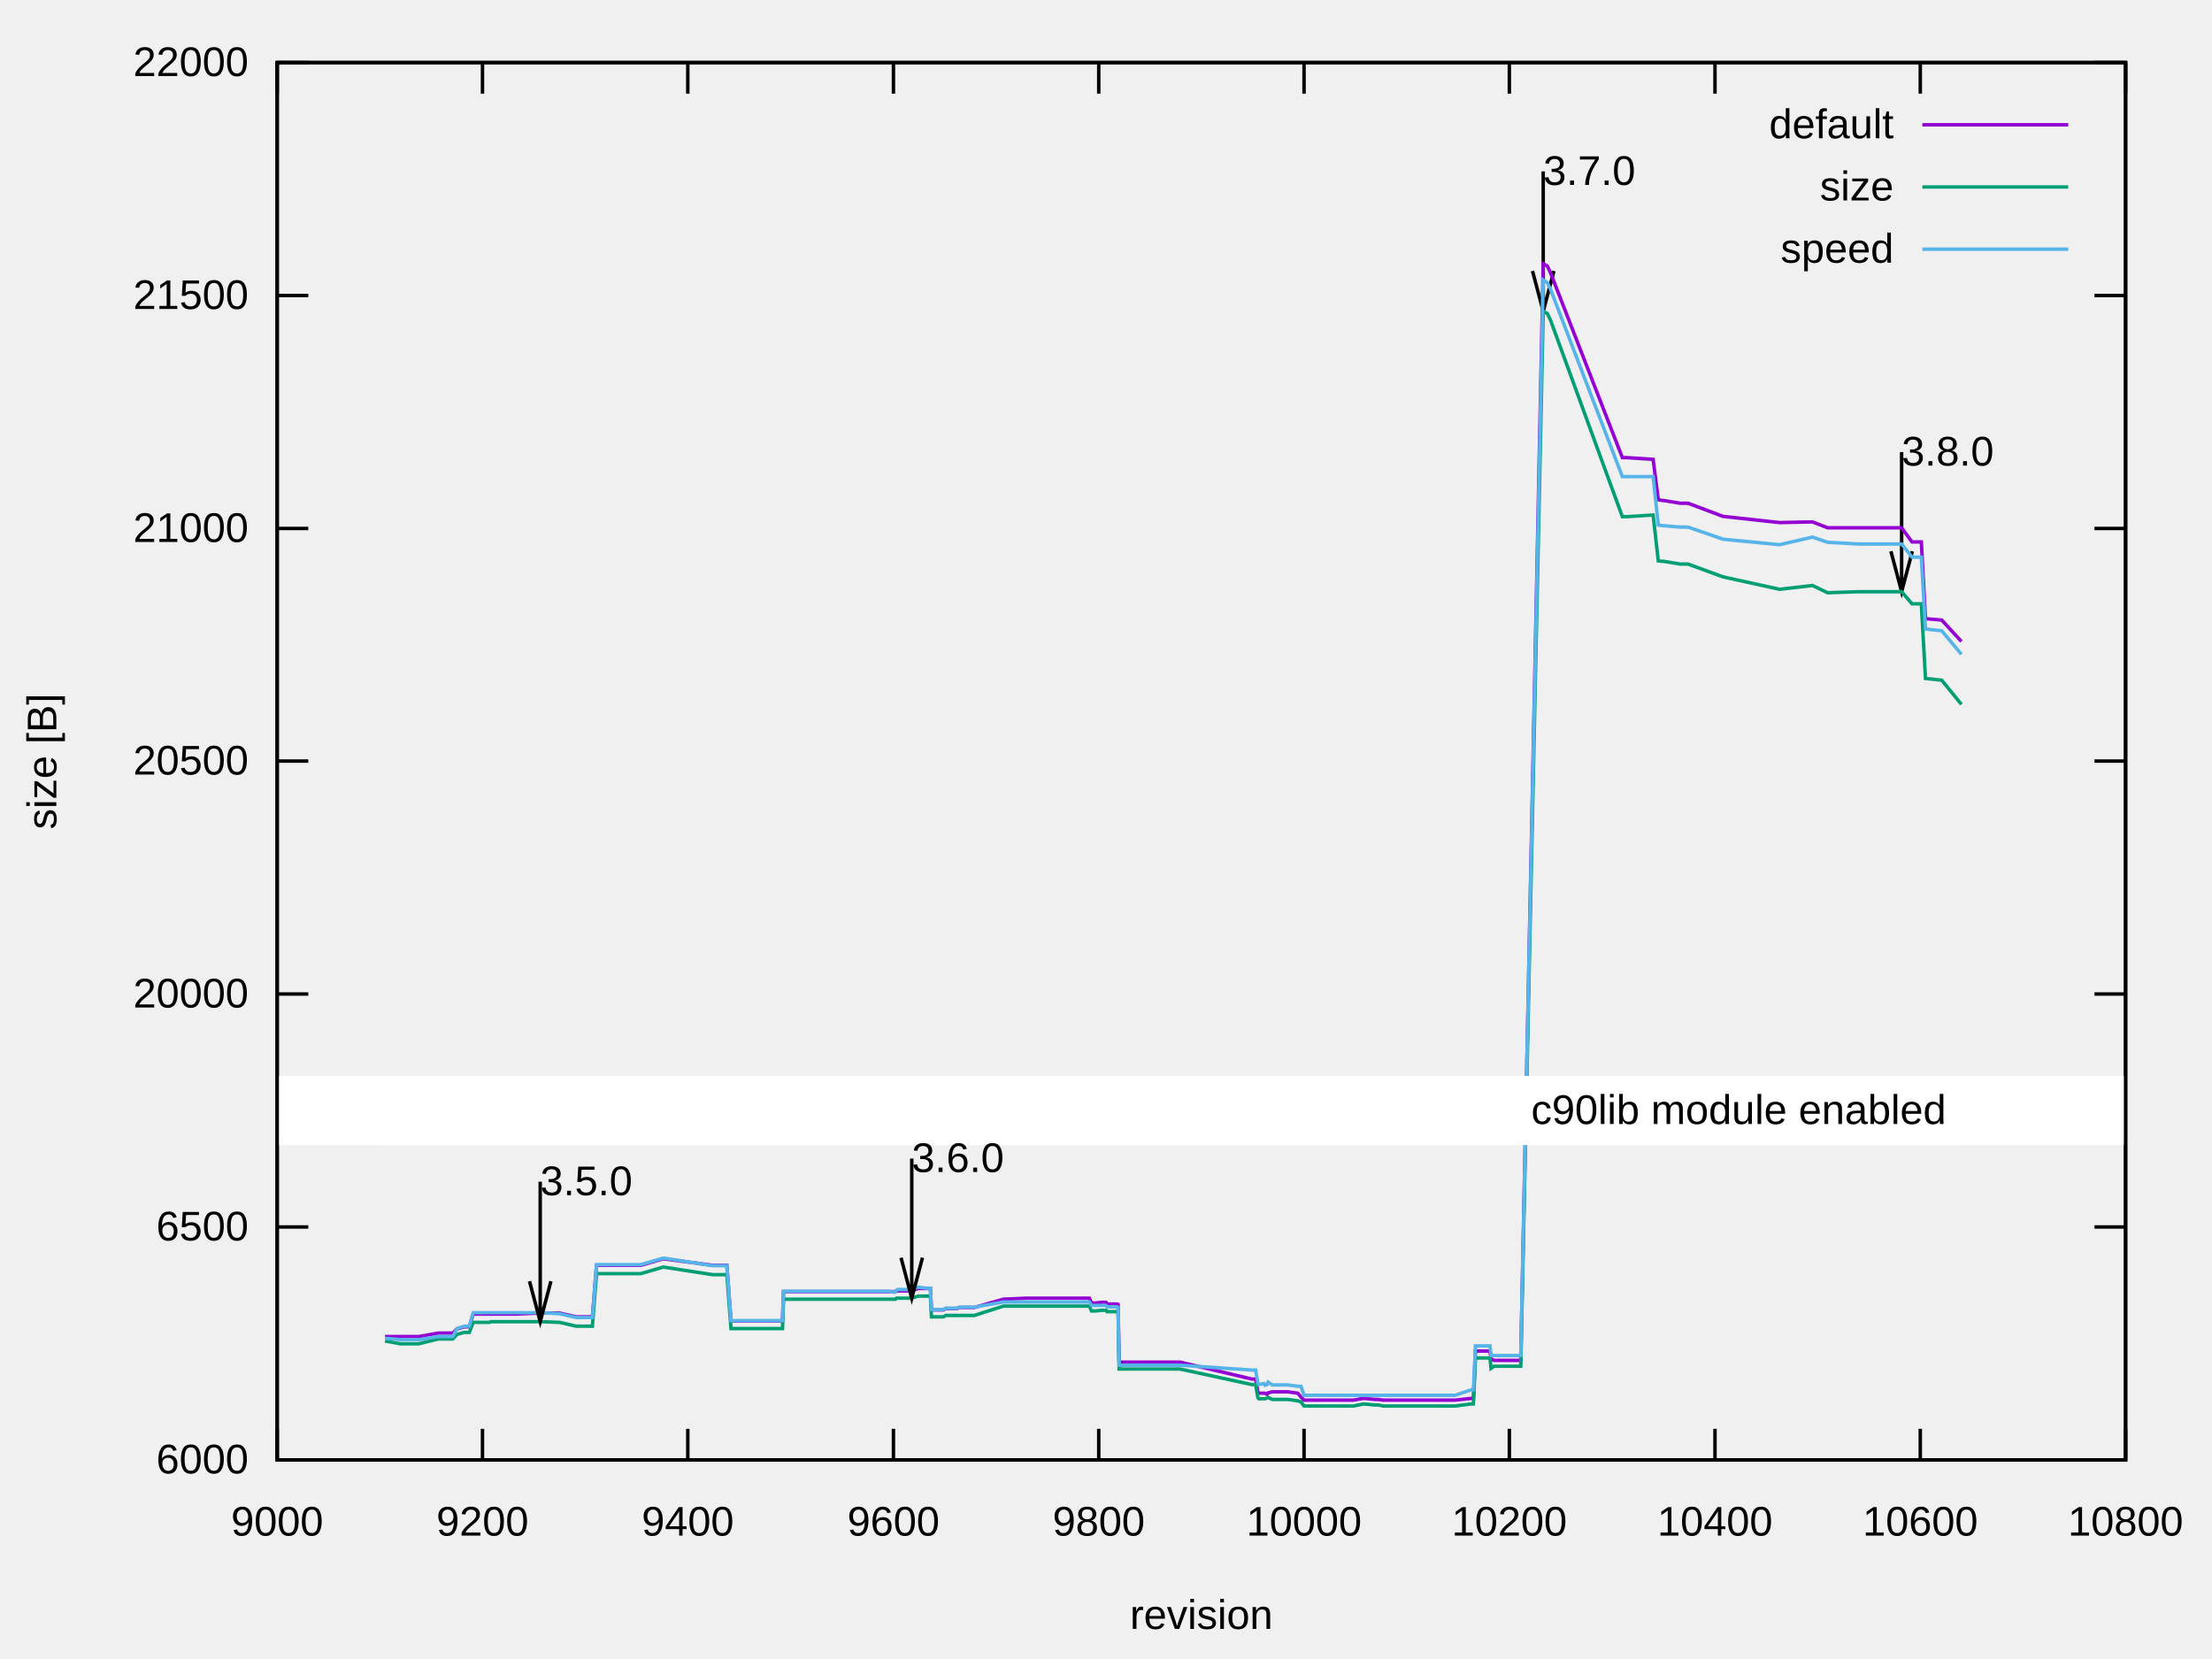
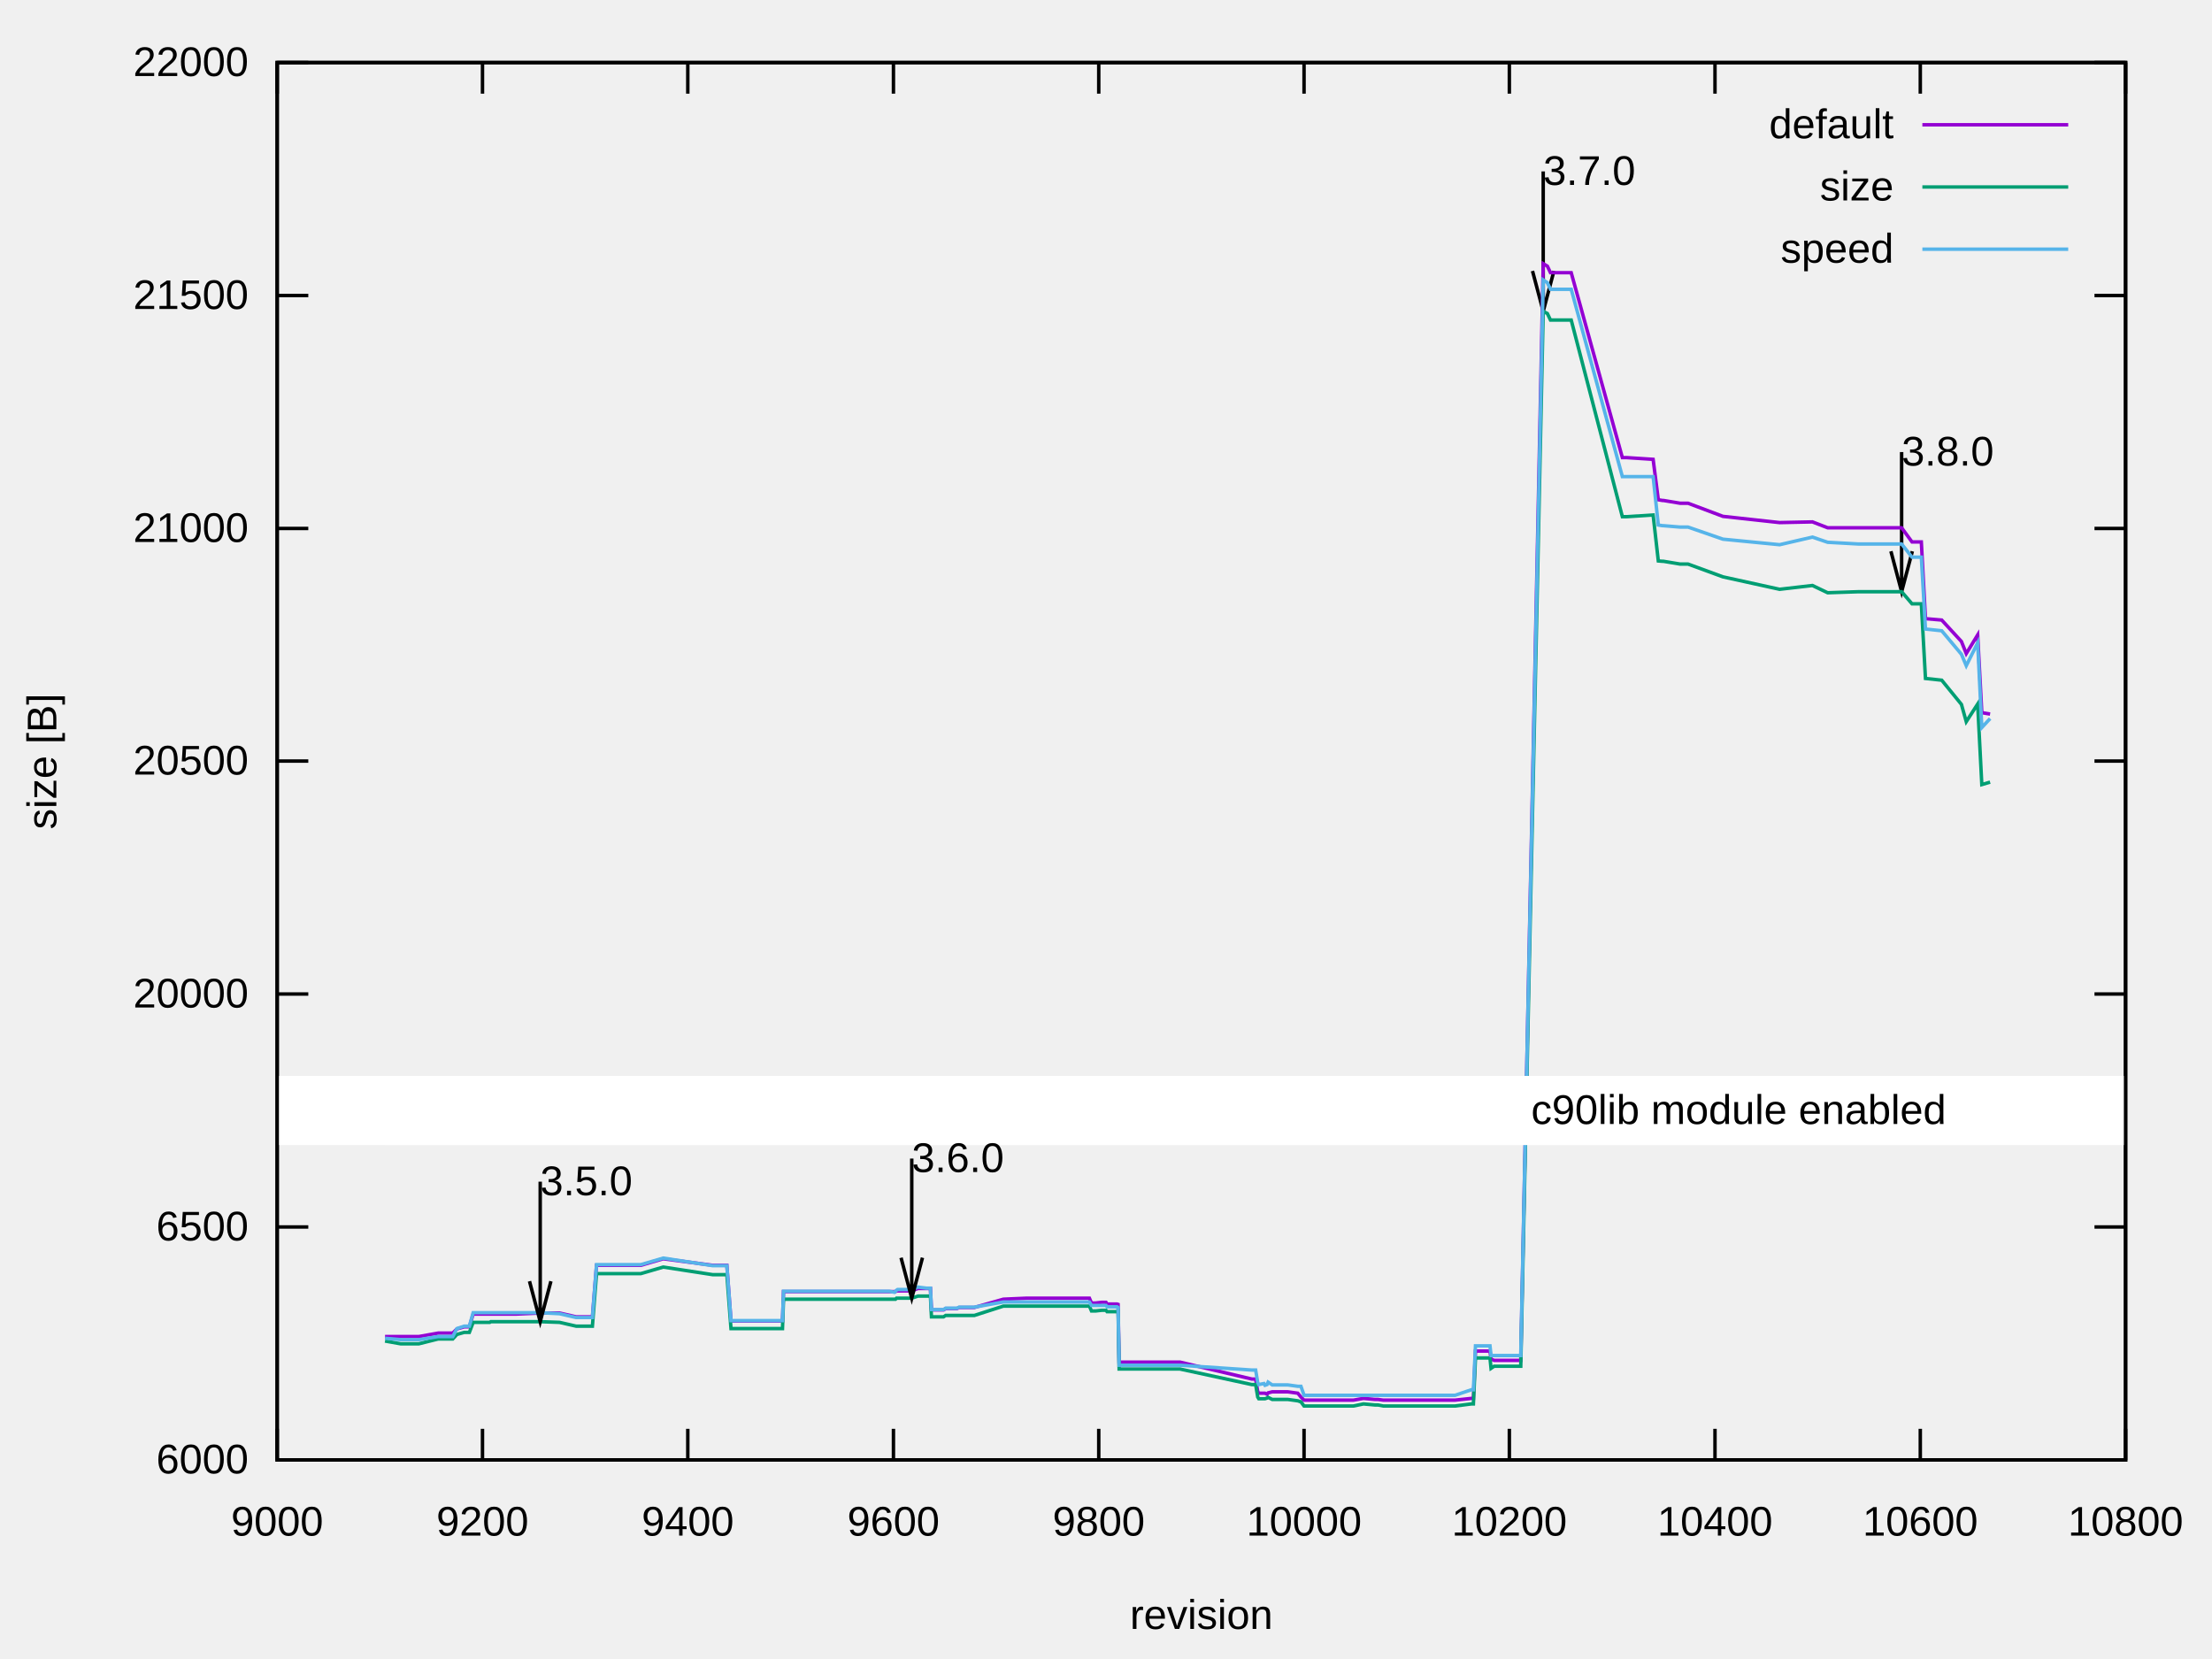
<svg xmlns="http://www.w3.org/2000/svg" xmlns:xlink="http://www.w3.org/1999/xlink" width="640" height="480" viewBox="0 0 640 480">
  <g id="gnuplot_canvas">
    <rect x="0" y="0" width="640" height="480" fill="none" />
    <defs>
      <circle id="gpDot" r="0.5" stroke-width="0.5" stroke="currentColor" />
      <path id="gpPt0" stroke-width="0.222" stroke="currentColor" d="M-1,0 h2 M0,-1 v2" />
      <path id="gpPt1" stroke-width="0.222" stroke="currentColor" d="M-1,-1 L1,1 M1,-1 L-1,1" />
      <path id="gpPt2" stroke-width="0.222" stroke="currentColor" d="M-1,0 L1,0 M0,-1 L0,1 M-1,-1 L1,1 M-1,1 L1,-1" />
      <rect id="gpPt3" stroke-width="0.222" stroke="currentColor" x="-1" y="-1" width="2" height="2" />
      <rect id="gpPt4" stroke-width="0.222" stroke="currentColor" fill="currentColor" x="-1" y="-1" width="2" height="2" />
      <circle id="gpPt5" stroke-width="0.222" stroke="currentColor" cx="0" cy="0" r="1" />
      <use xlink:href="#gpPt5" id="gpPt6" fill="currentColor" stroke="none" />
      <path id="gpPt7" stroke-width="0.222" stroke="currentColor" d="M0,-1.33 L-1.33,0.67 L1.33,0.67 z" />
      <use xlink:href="#gpPt7" id="gpPt8" fill="currentColor" stroke="none" />
      <use xlink:href="#gpPt7" id="gpPt9" stroke="currentColor" transform="rotate(180)" />
      <use xlink:href="#gpPt9" id="gpPt10" fill="currentColor" stroke="none" />
      <use xlink:href="#gpPt3" id="gpPt11" stroke="currentColor" transform="rotate(45)" />
      <use xlink:href="#gpPt11" id="gpPt12" fill="currentColor" stroke="none" />
      <path id="gpPt13" stroke-width="0.222" stroke="currentColor" d="M0,1.330 L1.265,0.411 L0.782,-1.067 L-0.782,-1.076 L-1.265,0.411 z" />
      <use xlink:href="#gpPt13" id="gpPt14" fill="currentColor" stroke="none" />
      <filter id="textbox" filterUnits="objectBoundingBox" x="0" y="0" height="1" width="1">
        <feFlood flood-color="white" flood-opacity="1" result="bgnd" />
        <feComposite in="SourceGraphic" in2="bgnd" operator="atop" />
      </filter>
      <filter id="greybox" filterUnits="objectBoundingBox" x="0" y="0" height="1" width="1">
        <feFlood flood-color="lightgrey" flood-opacity="1" result="grey" />
        <feComposite in="SourceGraphic" in2="grey" operator="atop" />
      </filter>
    </defs>
    <g fill="none" color="white" stroke="currentColor" stroke-width="1.00" stroke-linecap="butt" stroke-linejoin="miter">
</g>
    <g fill="none" color="black" stroke="currentColor" stroke-width="1.00" stroke-linecap="butt" stroke-linejoin="miter">
      <path stroke="black" d="M80.2,422.4 L89.2,422.4 M615.0,422.4 L606.0,422.4  " />
      <g transform="translate(71.9,426.3)" stroke="none" fill="black" font-family="Arial" font-size="12.00" text-anchor="end">
        <text>
          <tspan font-family="Arial">6000</tspan>
        </text>
      </g>
    </g>
    <g fill="none" color="black" stroke="currentColor" stroke-width="1.00" stroke-linecap="butt" stroke-linejoin="miter">
      <path stroke="black" d="M80.2,355.0 L89.2,355.0 M615.0,355.0 L606.0,355.0  " />
      <g transform="translate(71.9,358.9)" stroke="none" fill="black" font-family="Arial" font-size="12.00" text-anchor="end">
        <text>
          <tspan font-family="Arial">6500</tspan>
        </text>
      </g>
    </g>
    <g fill="none" color="black" stroke="currentColor" stroke-width="1.00" stroke-linecap="butt" stroke-linejoin="miter">
      <path stroke="black" d="M80.2,287.6 L89.2,287.6 M615.0,287.6 L606.0,287.6  " />
      <g transform="translate(71.9,291.5)" stroke="none" fill="black" font-family="Arial" font-size="12.00" text-anchor="end">
        <text>
          <tspan font-family="Arial">20000</tspan>
        </text>
      </g>
    </g>
    <g fill="none" color="black" stroke="currentColor" stroke-width="1.00" stroke-linecap="butt" stroke-linejoin="miter">
      <path stroke="black" d="M80.2,220.2 L89.2,220.2 M615.0,220.2 L606.0,220.2  " />
      <g transform="translate(71.9,224.1)" stroke="none" fill="black" font-family="Arial" font-size="12.00" text-anchor="end">
        <text>
          <tspan font-family="Arial">20500</tspan>
        </text>
      </g>
    </g>
    <g fill="none" color="black" stroke="currentColor" stroke-width="1.00" stroke-linecap="butt" stroke-linejoin="miter">
      <path stroke="black" d="M80.2,152.9 L89.2,152.9 M615.0,152.9 L606.0,152.9  " />
      <g transform="translate(71.9,156.8)" stroke="none" fill="black" font-family="Arial" font-size="12.00" text-anchor="end">
        <text>
          <tspan font-family="Arial">21000</tspan>
        </text>
      </g>
    </g>
    <g fill="none" color="black" stroke="currentColor" stroke-width="1.00" stroke-linecap="butt" stroke-linejoin="miter">
      <path stroke="black" d="M80.2,85.5 L89.2,85.5 M615.0,85.5 L606.0,85.5  " />
      <g transform="translate(71.9,89.4)" stroke="none" fill="black" font-family="Arial" font-size="12.00" text-anchor="end">
        <text>
          <tspan font-family="Arial">21500</tspan>
        </text>
      </g>
    </g>
    <g fill="none" color="black" stroke="currentColor" stroke-width="1.00" stroke-linecap="butt" stroke-linejoin="miter">
      <path stroke="black" d="M80.2,18.1 L89.2,18.1 M615.0,18.1 L606.0,18.1  " />
      <g transform="translate(71.9,22.0)" stroke="none" fill="black" font-family="Arial" font-size="12.00" text-anchor="end">
        <text>
          <tspan font-family="Arial">22000</tspan>
        </text>
      </g>
    </g>
    <g fill="none" color="black" stroke="currentColor" stroke-width="1.00" stroke-linecap="butt" stroke-linejoin="miter">
      <path stroke="black" d="M80.2,422.4 L80.2,413.4 M80.2,18.1 L80.2,27.1  " />
      <g transform="translate(80.2,444.3)" stroke="none" fill="black" font-family="Arial" font-size="12.00" text-anchor="middle">
        <text>
          <tspan font-family="Arial"> 9000</tspan>
        </text>
      </g>
    </g>
    <g fill="none" color="black" stroke="currentColor" stroke-width="1.00" stroke-linecap="butt" stroke-linejoin="miter">
      <path stroke="black" d="M139.6,422.4 L139.6,413.4 M139.6,18.1 L139.6,27.1  " />
      <g transform="translate(139.6,444.3)" stroke="none" fill="black" font-family="Arial" font-size="12.00" text-anchor="middle">
        <text>
          <tspan font-family="Arial"> 9200</tspan>
        </text>
      </g>
    </g>
    <g fill="none" color="black" stroke="currentColor" stroke-width="1.00" stroke-linecap="butt" stroke-linejoin="miter">
      <path stroke="black" d="M199.0,422.4 L199.0,413.4 M199.0,18.1 L199.0,27.1  " />
      <g transform="translate(199.0,444.3)" stroke="none" fill="black" font-family="Arial" font-size="12.00" text-anchor="middle">
        <text>
          <tspan font-family="Arial"> 9400</tspan>
        </text>
      </g>
    </g>
    <g fill="none" color="black" stroke="currentColor" stroke-width="1.00" stroke-linecap="butt" stroke-linejoin="miter">
      <path stroke="black" d="M258.5,422.4 L258.5,413.4 M258.5,18.1 L258.5,27.1  " />
      <g transform="translate(258.5,444.3)" stroke="none" fill="black" font-family="Arial" font-size="12.00" text-anchor="middle">
        <text>
          <tspan font-family="Arial"> 9600</tspan>
        </text>
      </g>
    </g>
    <g fill="none" color="black" stroke="currentColor" stroke-width="1.00" stroke-linecap="butt" stroke-linejoin="miter">
      <path stroke="black" d="M317.9,422.4 L317.9,413.4 M317.9,18.1 L317.9,27.1  " />
      <g transform="translate(317.9,444.3)" stroke="none" fill="black" font-family="Arial" font-size="12.00" text-anchor="middle">
        <text>
          <tspan font-family="Arial"> 9800</tspan>
        </text>
      </g>
    </g>
    <g fill="none" color="black" stroke="currentColor" stroke-width="1.00" stroke-linecap="butt" stroke-linejoin="miter">
      <path stroke="black" d="M377.3,422.4 L377.3,413.4 M377.3,18.1 L377.3,27.1  " />
      <g transform="translate(377.3,444.3)" stroke="none" fill="black" font-family="Arial" font-size="12.00" text-anchor="middle">
        <text>
          <tspan font-family="Arial"> 10000</tspan>
        </text>
      </g>
    </g>
    <g fill="none" color="black" stroke="currentColor" stroke-width="1.00" stroke-linecap="butt" stroke-linejoin="miter">
      <path stroke="black" d="M436.7,422.4 L436.7,413.4 M436.7,18.1 L436.7,27.1  " />
      <g transform="translate(436.7,444.3)" stroke="none" fill="black" font-family="Arial" font-size="12.00" text-anchor="middle">
        <text>
          <tspan font-family="Arial"> 10200</tspan>
        </text>
      </g>
    </g>
    <g fill="none" color="black" stroke="currentColor" stroke-width="1.00" stroke-linecap="butt" stroke-linejoin="miter">
      <path stroke="black" d="M496.2,422.4 L496.2,413.4 M496.2,18.1 L496.2,27.1  " />
      <g transform="translate(496.2,444.3)" stroke="none" fill="black" font-family="Arial" font-size="12.00" text-anchor="middle">
        <text>
          <tspan font-family="Arial"> 10400</tspan>
        </text>
      </g>
    </g>
    <g fill="none" color="black" stroke="currentColor" stroke-width="1.00" stroke-linecap="butt" stroke-linejoin="miter">
      <path stroke="black" d="M555.6,422.4 L555.6,413.4 M555.6,18.1 L555.6,27.1  " />
      <g transform="translate(555.6,444.3)" stroke="none" fill="black" font-family="Arial" font-size="12.00" text-anchor="middle">
        <text>
          <tspan font-family="Arial"> 10600</tspan>
        </text>
      </g>
    </g>
    <g fill="none" color="black" stroke="currentColor" stroke-width="1.00" stroke-linecap="butt" stroke-linejoin="miter">
      <path stroke="black" d="M615.0,422.4 L615.0,413.4 M615.0,18.1 L615.0,27.1  " />
      <g transform="translate(615.0,444.3)" stroke="none" fill="black" font-family="Arial" font-size="12.00" text-anchor="middle">
        <text>
          <tspan font-family="Arial"> 10800</tspan>
        </text>
      </g>
    </g>
    <g fill="none" color="black" stroke="currentColor" stroke-width="1.00" stroke-linecap="butt" stroke-linejoin="miter">
</g>
    <g fill="none" color="black" stroke="currentColor" stroke-width="1.00" stroke-linecap="butt" stroke-linejoin="miter">
      <path stroke="black" d="M80.2,18.1 L80.2,422.4 L615.0,422.4 L615.0,18.1 L80.2,18.1 Z  " />
      <g transform="translate(446.5,53.5)" stroke="none" fill="black" font-family="Arial" font-size="12.00" text-anchor="start">
        <text>
          <tspan font-family="Arial">3.7.0</tspan>
        </text>
      </g>
      <g transform="translate(550.2,134.7)" stroke="none" fill="black" font-family="Arial" font-size="12.00" text-anchor="start">
        <text>
          <tspan font-family="Arial">3.8.0</tspan>
        </text>
      </g>
    </g>
    <g fill="none" color="black" stroke="black" stroke-width="20.00" stroke-linecap="butt" stroke-linejoin="miter">
</g>
    <g fill="none" color="black" stroke="currentColor" stroke-width="20.00" stroke-linecap="butt" stroke-linejoin="miter">
      <path stroke="white" d="M80.2,321.3 L615.0,321.3  " />
    </g>
    <g fill="none" color="black" stroke="white" stroke-width="1.00" stroke-linecap="butt" stroke-linejoin="miter">
      <path stroke="black" d="M443.4,78.4 L446.5,90.1 L449.6,78.4 M446.5,49.6 L446.5,90.1 M547.1,159.5 L550.2,171.2 L553.3,159.5   M550.2,130.8 L550.2,171.2  " />
    </g>
    <g fill="none" color="black" stroke="currentColor" stroke-width="1.00" stroke-linecap="butt" stroke-linejoin="miter">
      <g transform="translate(16.3,220.3) rotate(270)" stroke="none" fill="black" font-family="Arial" font-size="12.00" text-anchor="middle">
        <text>
          <tspan font-family="Arial">size [B]</tspan>
        </text>
      </g>
    </g>
    <g fill="none" color="black" stroke="currentColor" stroke-width="1.00" stroke-linecap="butt" stroke-linejoin="miter">
      <g transform="translate(347.6,471.3)" stroke="none" fill="black" font-family="Arial" font-size="12.00" text-anchor="middle">
        <text>
          <tspan font-family="Arial">revision</tspan>
        </text>
      </g>
    </g>
    <g fill="none" color="black" stroke="currentColor" stroke-width="1.00" stroke-linecap="butt" stroke-linejoin="miter">
</g>
    <g id="gnuplot_plot_1">
      <g fill="none" color="black" stroke="currentColor" stroke-width="1.00" stroke-linecap="butt" stroke-linejoin="miter">
        <g transform="translate(547.9,40.0)" stroke="none" fill="black" font-family="Arial" font-size="12.00" text-anchor="end">
          <text>
            <tspan font-family="Arial">default</tspan>
          </text>
        </g>
      </g>
      <g fill="none" color="black" stroke="currentColor" stroke-width="1.00" stroke-linecap="butt" stroke-linejoin="miter">
-         <path stroke="rgb(148,   0, 211)" d="M556.2,36.1 L598.4,36.1 M111.4,386.7 L115.9,386.7 L117.0,386.7 L117.9,386.7 L121.2,386.7 L126.8,385.7   L131.0,385.7 L132.2,384.5 L134.3,383.9 L135.8,383.9 L136.9,380.2 L137.5,380.2 L141.7,380.2 L142.0,380.2   L145.0,380.2 L149.4,380.2 L156.3,379.9 L161.9,379.9 L166.7,381.0 L171.4,381.0 L172.6,366.1 L175.0,366.1   L185.4,366.1 L191.9,364.2 L206.2,366.1 L210.3,366.1 L211.5,382.2 L212.4,382.2 L214.5,382.2 L217.2,382.2   L222.2,382.2 L224.9,382.2 L226.4,382.2 L226.7,373.7 L228.2,373.7 L235.0,373.7 L240.6,373.7 L243.6,373.7   L249.0,373.7 L252.8,373.7 L255.2,373.7 L257.3,373.7 L258.8,373.7 L259.1,373.7 L259.4,373.5 L259.7,373.5   L263.8,373.5 L265.6,372.8 L268.0,372.8 L268.9,372.8 L269.2,372.8 L269.5,379.0 L269.8,379.0 L270.4,379.0   L271.8,379.0 L272.1,379.0 L273.0,379.0 L273.6,378.6 L274.2,378.6 L274.5,378.6 L276.0,378.6 L276.9,378.6   L277.5,378.3 L277.8,378.3 L278.1,378.3 L281.9,378.3 L290.3,375.9 L297.1,375.6 L300.1,375.6 L302.1,375.6   L303.3,375.6 L306.3,375.6 L307.2,375.6 L307.5,375.6 L307.8,375.6 L308.1,375.6 L309.9,375.6 L313.1,375.6   L314.9,375.6 L315.2,375.6 L315.8,377.0 L317.0,377.0 L318.8,376.8 L320.0,376.8 L320.3,377.3 L322.3,377.3   L323.2,377.3 L323.5,377.4 L323.8,394.1 L326.8,394.1 L327.4,394.1 L328.6,394.1 L341.4,394.1 L362.2,399.0   L363.3,399.0 L363.9,402.6 L364.2,403.1 L365.7,403.1 L366.0,403.1 L366.6,403.4 L366.9,403.0 L368.1,402.7   L370.2,402.7 L372.6,402.7 L375.5,403.1 L376.4,404.2 L377.3,405.1 L382.4,405.1 L391.6,405.1 L394.5,404.6   L397.8,404.9 L398.7,404.9 L400.2,405.1 L401.1,405.1 L409.4,405.1 L414.2,405.1 L421.0,405.1 L425.7,404.6   L426.3,404.6 L426.9,390.9 L429.0,390.9 L431.1,390.9 L431.4,393.2 L432.3,393.6 L434.4,393.6 L439.4,393.6   L440.0,393.6 L446.5,76.3 L447.7,77.0 L448.6,78.9 L469.4,132.4 L470.6,132.4 L478.3,132.9 L479.8,144.6   L481.0,144.8 L481.3,144.8 L486.1,145.6 L486.4,145.6 L488.4,145.6 L498.5,149.4 L514.9,151.2 L524.4,151.0   L528.8,152.7 L537.8,152.7 L543.1,152.7 L550.2,152.7 L553.2,156.8 L555.9,156.8 L557.1,179.0 L561.8,179.4   L567.5,185.6  " />
+         <path stroke="rgb(148,   0, 211)" d="M556.2,36.1 L598.4,36.1 M111.4,386.7 L115.9,386.7 L117.0,386.7 L117.9,386.7 L121.2,386.7 L126.8,385.7   L131.0,385.7 L132.2,384.5 L134.3,383.9 L135.8,383.9 L136.9,380.2 L137.5,380.2 L141.7,380.2 L142.0,380.2   L145.0,380.2 L149.4,380.2 L156.3,379.9 L161.9,379.9 L166.7,381.0 L171.4,381.0 L172.6,366.1 L175.0,366.1   L185.4,366.1 L191.9,364.2 L206.2,366.1 L210.3,366.1 L211.5,382.2 L212.4,382.2 L214.5,382.2 L217.2,382.2   L222.2,382.2 L224.9,382.2 L226.4,382.2 L226.7,373.7 L228.2,373.7 L235.0,373.7 L240.6,373.7 L243.6,373.7   L249.0,373.7 L252.8,373.7 L255.2,373.7 L257.3,373.7 L258.8,373.7 L259.1,373.7 L259.4,373.5 L259.7,373.5   L263.8,373.5 L265.6,372.8 L268.0,372.8 L268.9,372.8 L269.2,372.8 L269.5,379.0 L269.8,379.0 L270.4,379.0   L271.8,379.0 L272.1,379.0 L273.0,379.0 L273.6,378.6 L274.2,378.6 L274.5,378.6 L276.0,378.6 L276.9,378.6   L277.5,378.3 L277.8,378.3 L278.1,378.3 L281.9,378.3 L290.3,375.9 L297.1,375.6 L300.1,375.6 L302.1,375.6   L303.3,375.6 L306.3,375.6 L307.2,375.6 L307.5,375.6 L307.8,375.6 L308.1,375.6 L309.9,375.6 L313.1,375.6   L314.9,375.6 L315.2,375.6 L315.8,377.0 L317.0,377.0 L318.8,376.8 L320.0,376.8 L320.3,377.3 L322.3,377.3   L323.2,377.3 L323.5,377.4 L323.8,394.1 L326.8,394.1 L327.4,394.1 L328.6,394.1 L341.4,394.1 L362.2,399.0   L363.3,399.0 L363.9,402.6 L364.2,403.1 L365.7,403.1 L366.0,403.1 L366.6,403.4 L366.9,403.0 L368.1,402.7   L370.2,402.7 L372.6,402.7 L375.5,403.1 L376.4,404.2 L377.3,405.1 L382.4,405.1 L391.6,405.1 L394.5,404.6   L397.8,404.9 L398.7,404.9 L400.2,405.1 L401.1,405.1 L409.4,405.1 L414.2,405.1 L421.0,405.1 L425.7,404.6   L426.3,404.6 L426.9,390.9 L429.0,390.9 L431.1,390.9 L431.4,393.2 L432.3,393.6 L434.4,393.6 L439.4,393.6   L440.0,393.6 L446.5,76.3 L447.7,77.0 L448.6,78.9 L454.6,78.9 L469.4,132.4 L470.6,132.4 L478.3,132.9   L479.8,144.6 L481.0,144.8 L481.3,144.8 L486.1,145.6 L486.4,145.6 L488.4,145.6 L498.5,149.4 L514.9,151.2   L524.4,151.0 L528.8,152.7 L537.8,152.7 L543.1,152.7 L550.2,152.7 L553.2,156.8 L555.9,156.8 L557.1,179.0   L561.8,179.4 L567.5,185.6 L568.9,189.1 L572.2,183.7 L573.4,206.2 L575.8,206.6  " />
      </g>
    </g>
    <g id="gnuplot_plot_2">
      <g fill="none" color="black" stroke="currentColor" stroke-width="1.00" stroke-linecap="butt" stroke-linejoin="miter">
        <g transform="translate(547.9,58.0)" stroke="none" fill="black" font-family="Arial" font-size="12.00" text-anchor="end">
          <text>
            <tspan font-family="Arial">size</tspan>
          </text>
        </g>
      </g>
      <g fill="none" color="black" stroke="currentColor" stroke-width="1.00" stroke-linecap="butt" stroke-linejoin="miter">
-         <path stroke="rgb(  0, 158, 115)" d="M556.2,54.1 L598.4,54.1 M111.4,388.0 L115.9,388.8 L117.0,388.8 L117.9,388.8 L121.2,388.8 L126.8,387.4   L131.0,387.4 L132.2,386.1 L134.3,385.5 L135.8,385.5 L136.9,382.6 L137.5,382.6 L141.7,382.6 L142.0,382.4   L145.0,382.4 L149.4,382.4 L156.3,382.4 L161.9,382.6 L166.7,383.7 L171.4,383.7 L172.6,368.5 L175.0,368.5   L185.4,368.5 L191.9,366.6 L206.2,368.8 L210.3,368.8 L211.5,384.4 L212.4,384.4 L214.5,384.4 L217.2,384.4   L222.2,384.4 L224.9,384.4 L226.4,384.4 L226.7,375.9 L228.2,375.9 L235.0,375.9 L240.6,375.9 L243.6,375.9   L249.0,375.9 L252.8,375.9 L255.2,375.9 L257.3,375.9 L258.8,375.9 L259.1,375.9 L259.4,375.6 L259.7,375.6   L263.8,375.6 L265.6,375.0 L268.0,375.0 L268.9,375.0 L269.2,375.0 L269.5,381.0 L269.8,381.0 L270.4,381.0   L271.8,381.0 L272.1,381.0 L273.0,381.0 L273.6,380.6 L274.2,380.6 L274.5,380.6 L276.0,380.6 L276.9,380.6   L277.5,380.6 L277.8,380.6 L278.1,380.6 L281.9,380.6 L290.3,377.9 L297.1,377.9 L300.1,377.9 L302.1,377.9   L303.3,377.9 L306.3,377.9 L307.2,377.9 L307.5,377.9 L307.8,377.9 L308.1,377.9 L309.9,377.9 L313.1,377.9   L314.9,377.9 L315.2,377.9 L315.8,379.3 L317.0,379.3 L318.8,379.1 L320.0,379.1 L320.3,379.5 L322.3,379.5   L323.2,379.5 L323.5,379.4 L323.8,396.1 L326.8,396.1 L327.4,396.1 L328.6,396.1 L341.4,396.1 L362.2,400.6   L363.3,400.6 L363.9,404.2 L364.2,404.7 L365.7,404.7 L366.0,404.7 L366.6,404.5 L366.9,404.3 L368.1,404.9   L370.2,404.9 L372.6,404.9 L375.5,405.3 L376.4,405.6 L377.3,406.8 L382.4,406.8 L391.6,406.8 L394.5,406.2   L397.8,406.5 L398.7,406.5 L400.2,406.8 L401.1,406.8 L409.4,406.8 L414.2,406.8 L421.0,406.8 L425.7,406.2   L426.3,406.2 L426.9,392.9 L429.0,392.9 L431.1,392.9 L431.4,395.9 L432.3,395.3 L434.4,395.3 L439.4,395.3   L440.0,395.3 L446.5,90.1 L447.7,90.7 L448.6,92.6 L469.4,149.5 L470.6,149.5 L478.3,149.0 L479.8,162.3   L481.0,162.4 L481.3,162.4 L486.1,163.2 L486.4,163.2 L488.4,163.2 L498.5,166.9 L514.9,170.5 L524.4,169.4   L528.8,171.5 L537.8,171.2 L543.1,171.2 L550.2,171.2 L553.2,174.7 L555.9,174.7 L557.1,196.3 L561.8,196.8   L567.5,203.8  " />
+         <path stroke="rgb(  0, 158, 115)" d="M556.2,54.1 L598.4,54.1 M111.4,388.0 L115.9,388.8 L117.0,388.8 L117.9,388.8 L121.2,388.8 L126.8,387.4   L131.0,387.4 L132.2,386.1 L134.3,385.5 L135.8,385.5 L136.9,382.6 L137.5,382.6 L141.7,382.6 L142.0,382.4   L145.0,382.4 L149.4,382.4 L156.3,382.4 L161.9,382.6 L166.7,383.7 L171.4,383.7 L172.6,368.5 L175.0,368.5   L185.4,368.5 L191.9,366.6 L206.2,368.8 L210.3,368.8 L211.5,384.4 L212.4,384.4 L214.5,384.4 L217.2,384.4   L222.2,384.4 L224.9,384.4 L226.4,384.4 L226.7,375.9 L228.2,375.9 L235.0,375.9 L240.6,375.9 L243.6,375.9   L249.0,375.9 L252.8,375.9 L255.2,375.9 L257.3,375.9 L258.8,375.9 L259.1,375.9 L259.4,375.6 L259.7,375.6   L263.8,375.6 L265.6,375.0 L268.0,375.0 L268.9,375.0 L269.2,375.0 L269.5,381.0 L269.8,381.0 L270.4,381.0   L271.8,381.0 L272.1,381.0 L273.0,381.0 L273.6,380.6 L274.2,380.6 L274.5,380.6 L276.0,380.6 L276.9,380.6   L277.5,380.6 L277.8,380.6 L278.1,380.6 L281.9,380.6 L290.3,377.9 L297.1,377.9 L300.1,377.9 L302.1,377.9   L303.3,377.9 L306.3,377.9 L307.2,377.9 L307.5,377.9 L307.8,377.9 L308.1,377.9 L309.9,377.9 L313.1,377.9   L314.9,377.9 L315.2,377.9 L315.8,379.3 L317.0,379.3 L318.8,379.1 L320.0,379.1 L320.3,379.5 L322.3,379.5   L323.2,379.5 L323.5,379.4 L323.8,396.1 L326.8,396.1 L327.4,396.1 L328.6,396.1 L341.4,396.1 L362.2,400.6   L363.3,400.6 L363.9,404.2 L364.2,404.7 L365.7,404.7 L366.0,404.7 L366.6,404.5 L366.9,404.3 L368.1,404.9   L370.2,404.9 L372.6,404.9 L375.5,405.3 L376.4,405.6 L377.3,406.8 L382.4,406.8 L391.6,406.8 L394.5,406.2   L397.8,406.5 L398.7,406.5 L400.2,406.8 L401.1,406.8 L409.4,406.8 L414.2,406.8 L421.0,406.8 L425.7,406.2   L426.3,406.2 L426.9,392.9 L429.0,392.9 L431.1,392.9 L431.4,395.9 L432.3,395.3 L434.4,395.3 L439.4,395.3   L440.0,395.3 L446.5,90.1 L447.7,90.7 L448.6,92.6 L454.6,92.6 L469.4,149.5 L470.6,149.5 L478.3,149.0   L479.8,162.3 L481.0,162.4 L481.3,162.4 L486.1,163.2 L486.4,163.2 L488.4,163.2 L498.5,166.9 L514.9,170.5   L524.4,169.4 L528.8,171.5 L537.8,171.2 L543.1,171.2 L550.2,171.2 L553.2,174.7 L555.9,174.7 L557.1,196.3   L561.8,196.8 L567.5,203.8 L568.9,208.8 L572.2,203.7 L573.4,227.0 L575.8,226.3  " />
      </g>
    </g>
    <g id="gnuplot_plot_3">
      <g fill="none" color="black" stroke="currentColor" stroke-width="1.00" stroke-linecap="butt" stroke-linejoin="miter">
        <g transform="translate(547.9,76.0)" stroke="none" fill="black" font-family="Arial" font-size="12.00" text-anchor="end">
          <text>
            <tspan font-family="Arial">speed</tspan>
          </text>
        </g>
      </g>
      <g fill="none" color="black" stroke="currentColor" stroke-width="1.00" stroke-linecap="butt" stroke-linejoin="miter">
-         <path stroke="rgb( 86, 180, 233)" d="M556.2,72.1 L598.4,72.1 M111.4,387.2 L115.9,387.6 L117.0,387.6 L117.9,387.6 L121.2,387.6 L126.8,386.7   L131.0,386.7 L132.2,384.4 L134.3,383.7 L135.8,383.7 L136.9,379.8 L137.5,379.8 L141.7,379.8 L142.0,379.8   L145.0,379.8 L149.4,379.8 L156.3,379.8 L161.9,380.1 L166.7,381.2 L171.4,381.2 L172.6,365.9 L175.0,365.9   L185.4,365.9 L191.9,364.0 L206.2,366.2 L210.3,366.2 L211.5,382.1 L212.4,382.1 L214.5,382.1 L217.2,382.1   L222.2,382.1 L224.9,382.1 L226.4,382.1 L226.7,373.6 L228.2,373.6 L235.0,373.6 L240.6,373.6 L243.6,373.6   L249.0,373.6 L252.8,373.6 L255.2,373.6 L257.3,373.6 L258.8,373.9 L259.1,373.6 L259.4,373.3 L259.7,373.1   L263.8,373.1 L265.6,372.4 L268.0,372.7 L268.9,372.7 L269.2,372.7 L269.5,378.9 L269.8,378.9 L270.4,378.9   L271.8,378.9 L272.1,378.9 L273.0,378.9 L273.6,378.5 L274.2,378.5 L274.5,378.5 L276.0,378.5 L276.9,378.5   L277.5,378.2 L277.8,378.2 L278.1,378.2 L281.9,378.2 L290.3,376.7 L297.1,376.7 L300.1,376.7 L302.1,376.7   L303.3,376.7 L306.3,376.7 L307.2,376.7 L307.5,376.7 L307.8,376.7 L308.1,376.7 L309.9,376.7 L313.1,376.7   L314.9,376.7 L315.2,376.7 L315.8,377.7 L317.0,377.7 L318.8,377.7 L320.0,377.7 L320.3,378.1 L322.3,378.1   L323.2,378.1 L323.5,378.3 L323.8,395.0 L326.8,395.0 L327.4,395.0 L328.6,395.0 L341.4,395.0 L362.2,396.4   L363.3,396.4 L363.9,400.0 L364.2,400.6 L365.7,400.3 L366.0,400.8 L366.6,400.6 L366.9,399.9 L368.1,400.7   L370.2,400.7 L372.6,400.7 L375.5,401.1 L376.4,401.1 L377.3,403.7 L382.4,403.7 L391.6,403.7 L394.5,403.7   L397.8,403.7 L398.7,403.7 L400.2,403.7 L401.1,403.7 L409.4,403.7 L414.2,403.7 L421.0,403.7 L425.7,402.1   L426.3,402.1 L426.9,389.4 L429.0,389.4 L431.1,389.4 L431.4,392.2 L432.3,392.2 L434.4,392.2 L439.4,392.2   L440.0,392.2 L446.5,81.0 L447.7,81.8 L448.6,83.7 L469.4,137.9 L470.6,137.9 L478.3,137.9 L479.8,151.9   L481.0,152.1 L481.3,152.1 L486.1,152.5 L486.4,152.5 L488.4,152.5 L498.5,156.0 L514.9,157.6 L524.4,155.4   L528.8,156.9 L537.8,157.4 L543.1,157.4 L550.2,157.4 L553.2,161.2 L555.9,161.2 L557.1,182.0 L561.8,182.5   L567.5,189.3  " />
+         <path stroke="rgb( 86, 180, 233)" d="M556.2,72.1 L598.4,72.1 M111.4,387.2 L115.9,387.6 L117.0,387.6 L117.9,387.6 L121.2,387.6 L126.8,386.7   L131.0,386.7 L132.2,384.4 L134.3,383.7 L135.8,383.7 L136.9,379.8 L137.5,379.8 L141.7,379.8 L142.0,379.8   L145.0,379.8 L149.4,379.8 L156.3,379.8 L161.9,380.1 L166.7,381.2 L171.4,381.2 L172.6,365.9 L175.0,365.9   L185.4,365.9 L191.9,364.0 L206.2,366.2 L210.3,366.2 L211.5,382.1 L212.4,382.1 L214.5,382.1 L217.2,382.1   L222.2,382.1 L224.9,382.1 L226.4,382.1 L226.7,373.6 L228.2,373.6 L235.0,373.6 L240.6,373.6 L243.6,373.6   L249.0,373.6 L252.8,373.6 L255.2,373.6 L257.3,373.6 L258.8,373.9 L259.1,373.6 L259.4,373.3 L259.7,373.1   L263.8,373.1 L265.6,372.4 L268.0,372.7 L268.9,372.7 L269.2,372.7 L269.5,378.9 L269.8,378.9 L270.4,378.9   L271.8,378.9 L272.1,378.9 L273.0,378.9 L273.6,378.5 L274.2,378.5 L274.5,378.5 L276.0,378.5 L276.9,378.5   L277.5,378.2 L277.8,378.2 L278.1,378.2 L281.9,378.2 L290.3,376.7 L297.1,376.7 L300.1,376.7 L302.1,376.7   L303.3,376.7 L306.3,376.7 L307.2,376.7 L307.5,376.7 L307.8,376.7 L308.1,376.7 L309.9,376.7 L313.1,376.7   L314.9,376.7 L315.2,376.7 L315.8,377.7 L317.0,377.7 L318.8,377.7 L320.0,377.7 L320.3,378.1 L322.3,378.1   L323.2,378.1 L323.5,378.3 L323.8,395.0 L326.8,395.0 L327.4,395.0 L328.6,395.0 L341.4,395.0 L362.2,396.4   L363.3,396.4 L363.9,400.0 L364.2,400.6 L365.7,400.3 L366.0,400.8 L366.6,400.6 L366.9,399.9 L368.1,400.7   L370.2,400.7 L372.6,400.7 L375.5,401.1 L376.4,401.1 L377.3,403.7 L382.4,403.7 L391.6,403.7 L394.5,403.7   L397.8,403.7 L398.7,403.7 L400.2,403.7 L401.1,403.7 L409.4,403.7 L414.2,403.7 L421.0,403.7 L425.7,402.1   L426.3,402.1 L426.9,389.4 L429.0,389.4 L431.1,389.4 L431.4,392.2 L432.3,392.2 L434.4,392.2 L439.4,392.2   L440.0,392.2 L446.5,81.0 L447.7,81.8 L448.6,83.7 L454.6,83.7 L469.4,137.9 L470.6,137.9 L478.3,137.9   L479.8,151.9 L481.0,152.1 L481.3,152.1 L486.1,152.5 L486.4,152.5 L488.4,152.5 L498.5,156.0 L514.9,157.6   L524.4,155.4 L528.8,156.9 L537.8,157.4 L543.1,157.4 L550.2,157.4 L553.2,161.2 L555.9,161.2 L557.1,182.0   L561.8,182.5 L567.5,189.3 L568.9,192.6 L572.2,186.0 L573.4,210.5 L575.8,207.9  " />
      </g>
    </g>
    <g id="gnuplot_plot_4">
      <g fill="none" color="white" stroke="rgb( 86, 180, 233)" stroke-width="20.00" stroke-linecap="butt" stroke-linejoin="miter">
</g>
      <g fill="none" color="black" stroke="currentColor" stroke-width="20.00" stroke-linecap="butt" stroke-linejoin="miter">
-         <path stroke="rgb(255, 255, 255)" d="M111.4,321.3 L116.0,321.3 L120.6,321.3 L125.2,321.3 L129.8,321.3 L134.4,321.3 L139.0,321.3 L143.6,321.3   L148.3,321.3 L152.9,321.3 L157.5,321.3 L162.1,321.3 L166.7,321.3 L171.3,321.3 L175.9,321.3 L180.5,321.3   L185.1,321.3 L189.7,321.3 L194.3,321.3 L198.9,321.3 L203.5,321.3 L208.1,321.3 L212.7,321.3 L217.4,321.3   L222.0,321.3 L226.6,321.3 L231.2,321.3 L235.8,321.3 L240.4,321.3 L245.0,321.3 L249.6,321.3 L254.2,321.3   L258.8,321.3 L263.4,321.3 L268.0,321.3 L272.6,321.3 L277.2,321.3 L281.8,321.3 L286.5,321.3 L291.1,321.3   L295.7,321.3 L300.3,321.3 L304.9,321.3 L309.5,321.3 L314.1,321.3 L318.7,321.3 L323.3,321.3 L327.9,321.3   L332.5,321.3 L337.1,321.3 L341.7,321.3 L346.3,321.3 L350.9,321.3 L355.6,321.3 L360.2,321.3 L364.8,321.3   L369.4,321.3 L374.0,321.3 L378.6,321.3 L383.2,321.3 L387.8,321.3 L392.4,321.3 L397.0,321.3 L401.6,321.3   L406.2,321.3 L410.8,321.3 L415.4,321.3 L420.0,321.3 L424.7,321.3 L429.3,321.3 L433.9,321.3 L438.5,321.3   L443.1,321.3 L447.7,321.3 L452.3,321.3 L456.9,321.3 L461.5,321.3 L466.1,321.3 L470.7,321.3 L475.3,321.3   L479.9,321.3 L484.5,321.3 L489.1,321.3 L493.8,321.3 L498.4,321.3 L503.0,321.3 L507.6,321.3 L512.2,321.3   L516.8,321.3 L521.4,321.3 L526.0,321.3 L530.6,321.3 L535.2,321.3 L539.8,321.3 L544.4,321.3 L549.0,321.3   L553.6,321.3 L558.2,321.3 L562.9,321.3 L567.5,321.3  " />
+         <path stroke="rgb(255, 255, 255)" d="M111.4,321.3 L116.1,321.3 L120.8,321.3 L125.5,321.3 L130.2,321.3 L134.9,321.3 L139.5,321.3 L144.2,321.3   L148.9,321.3 L153.6,321.3 L158.3,321.3 L163.0,321.3 L167.7,321.3 L172.4,321.3 L177.1,321.3 L181.8,321.3   L186.4,321.3 L191.1,321.3 L195.8,321.3 L200.5,321.3 L205.2,321.3 L209.9,321.3 L214.6,321.3 L219.3,321.3   L224.0,321.3 L228.7,321.3 L233.4,321.3 L238.0,321.3 L242.7,321.3 L247.4,321.3 L252.1,321.3 L256.8,321.3   L261.5,321.3 L266.2,321.3 L270.9,321.3 L275.6,321.3 L280.3,321.3 L285.0,321.3 L289.6,321.3 L294.3,321.3   L299.0,321.3 L303.7,321.3 L308.4,321.3 L313.1,321.3 L317.8,321.3 L322.5,321.3 L327.2,321.3 L331.9,321.3   L336.6,321.3 L341.2,321.3 L345.9,321.3 L350.6,321.3 L355.3,321.3 L360.0,321.3 L364.7,321.3 L369.4,321.3   L374.1,321.3 L378.8,321.3 L383.5,321.3 L388.2,321.3 L392.8,321.3 L397.5,321.3 L402.2,321.3 L406.9,321.3   L411.6,321.3 L416.3,321.3 L421.0,321.3 L425.7,321.3 L430.4,321.3 L435.1,321.3 L439.7,321.3 L444.4,321.3   L449.1,321.3 L453.8,321.3 L458.5,321.3 L463.2,321.3 L467.9,321.3 L472.6,321.3 L477.3,321.3 L482.0,321.3   L486.7,321.3 L491.3,321.3 L496.0,321.3 L500.7,321.3 L505.4,321.3 L510.1,321.3 L514.8,321.3 L519.5,321.3   L524.2,321.3 L528.9,321.3 L533.6,321.3 L538.3,321.3 L542.9,321.3 L547.6,321.3 L552.3,321.3 L557.0,321.3   L561.7,321.3 L566.4,321.3 L571.1,321.3 L575.8,321.3  " />
      </g>
    </g>
    <g fill="none" color="white" stroke="rgb(255, 255, 255)" stroke-width="2.00" stroke-linecap="butt" stroke-linejoin="miter">
</g>
    <g fill="none" color="black" stroke="currentColor" stroke-width="2.00" stroke-linecap="butt" stroke-linejoin="miter">
</g>
    <g fill="none" color="black" stroke="black" stroke-width="1.00" stroke-linecap="butt" stroke-linejoin="miter">
</g>
    <g fill="none" color="black" stroke="currentColor" stroke-width="1.00" stroke-linecap="butt" stroke-linejoin="miter">
      <path stroke="black" d="M80.2,18.1 L80.2,422.4 L615.0,422.4 L615.0,18.1 L80.2,18.1 Z  " />
      <g transform="translate(443.0,325.2)" stroke="none" fill="black" font-family="Arial" font-size="12.00" text-anchor="start">
        <text>
          <tspan font-family="Arial">c90lib module enabled</tspan>
        </text>
      </g>
      <g transform="translate(156.3,345.8)" stroke="none" fill="black" font-family="Arial" font-size="12.00" text-anchor="start">
        <text>
          <tspan font-family="Arial">3.5.0</tspan>
        </text>
      </g>
      <g transform="translate(263.8,339.1)" stroke="none" fill="black" font-family="Arial" font-size="12.00" text-anchor="start">
        <text>
          <tspan font-family="Arial">3.6.0</tspan>
        </text>
      </g>
      <path stroke="black" d="M153.2,370.7 L156.3,382.4 L159.4,370.7 M156.3,341.9 L156.3,382.4 M260.7,363.9 L263.8,375.6 L266.9,363.9   M263.8,335.2 L263.8,375.6  " />
    </g>
    <g fill="none" color="black" stroke="currentColor" stroke-width="1.00" stroke-linecap="butt" stroke-linejoin="miter">
</g>
  </g>
</svg>
